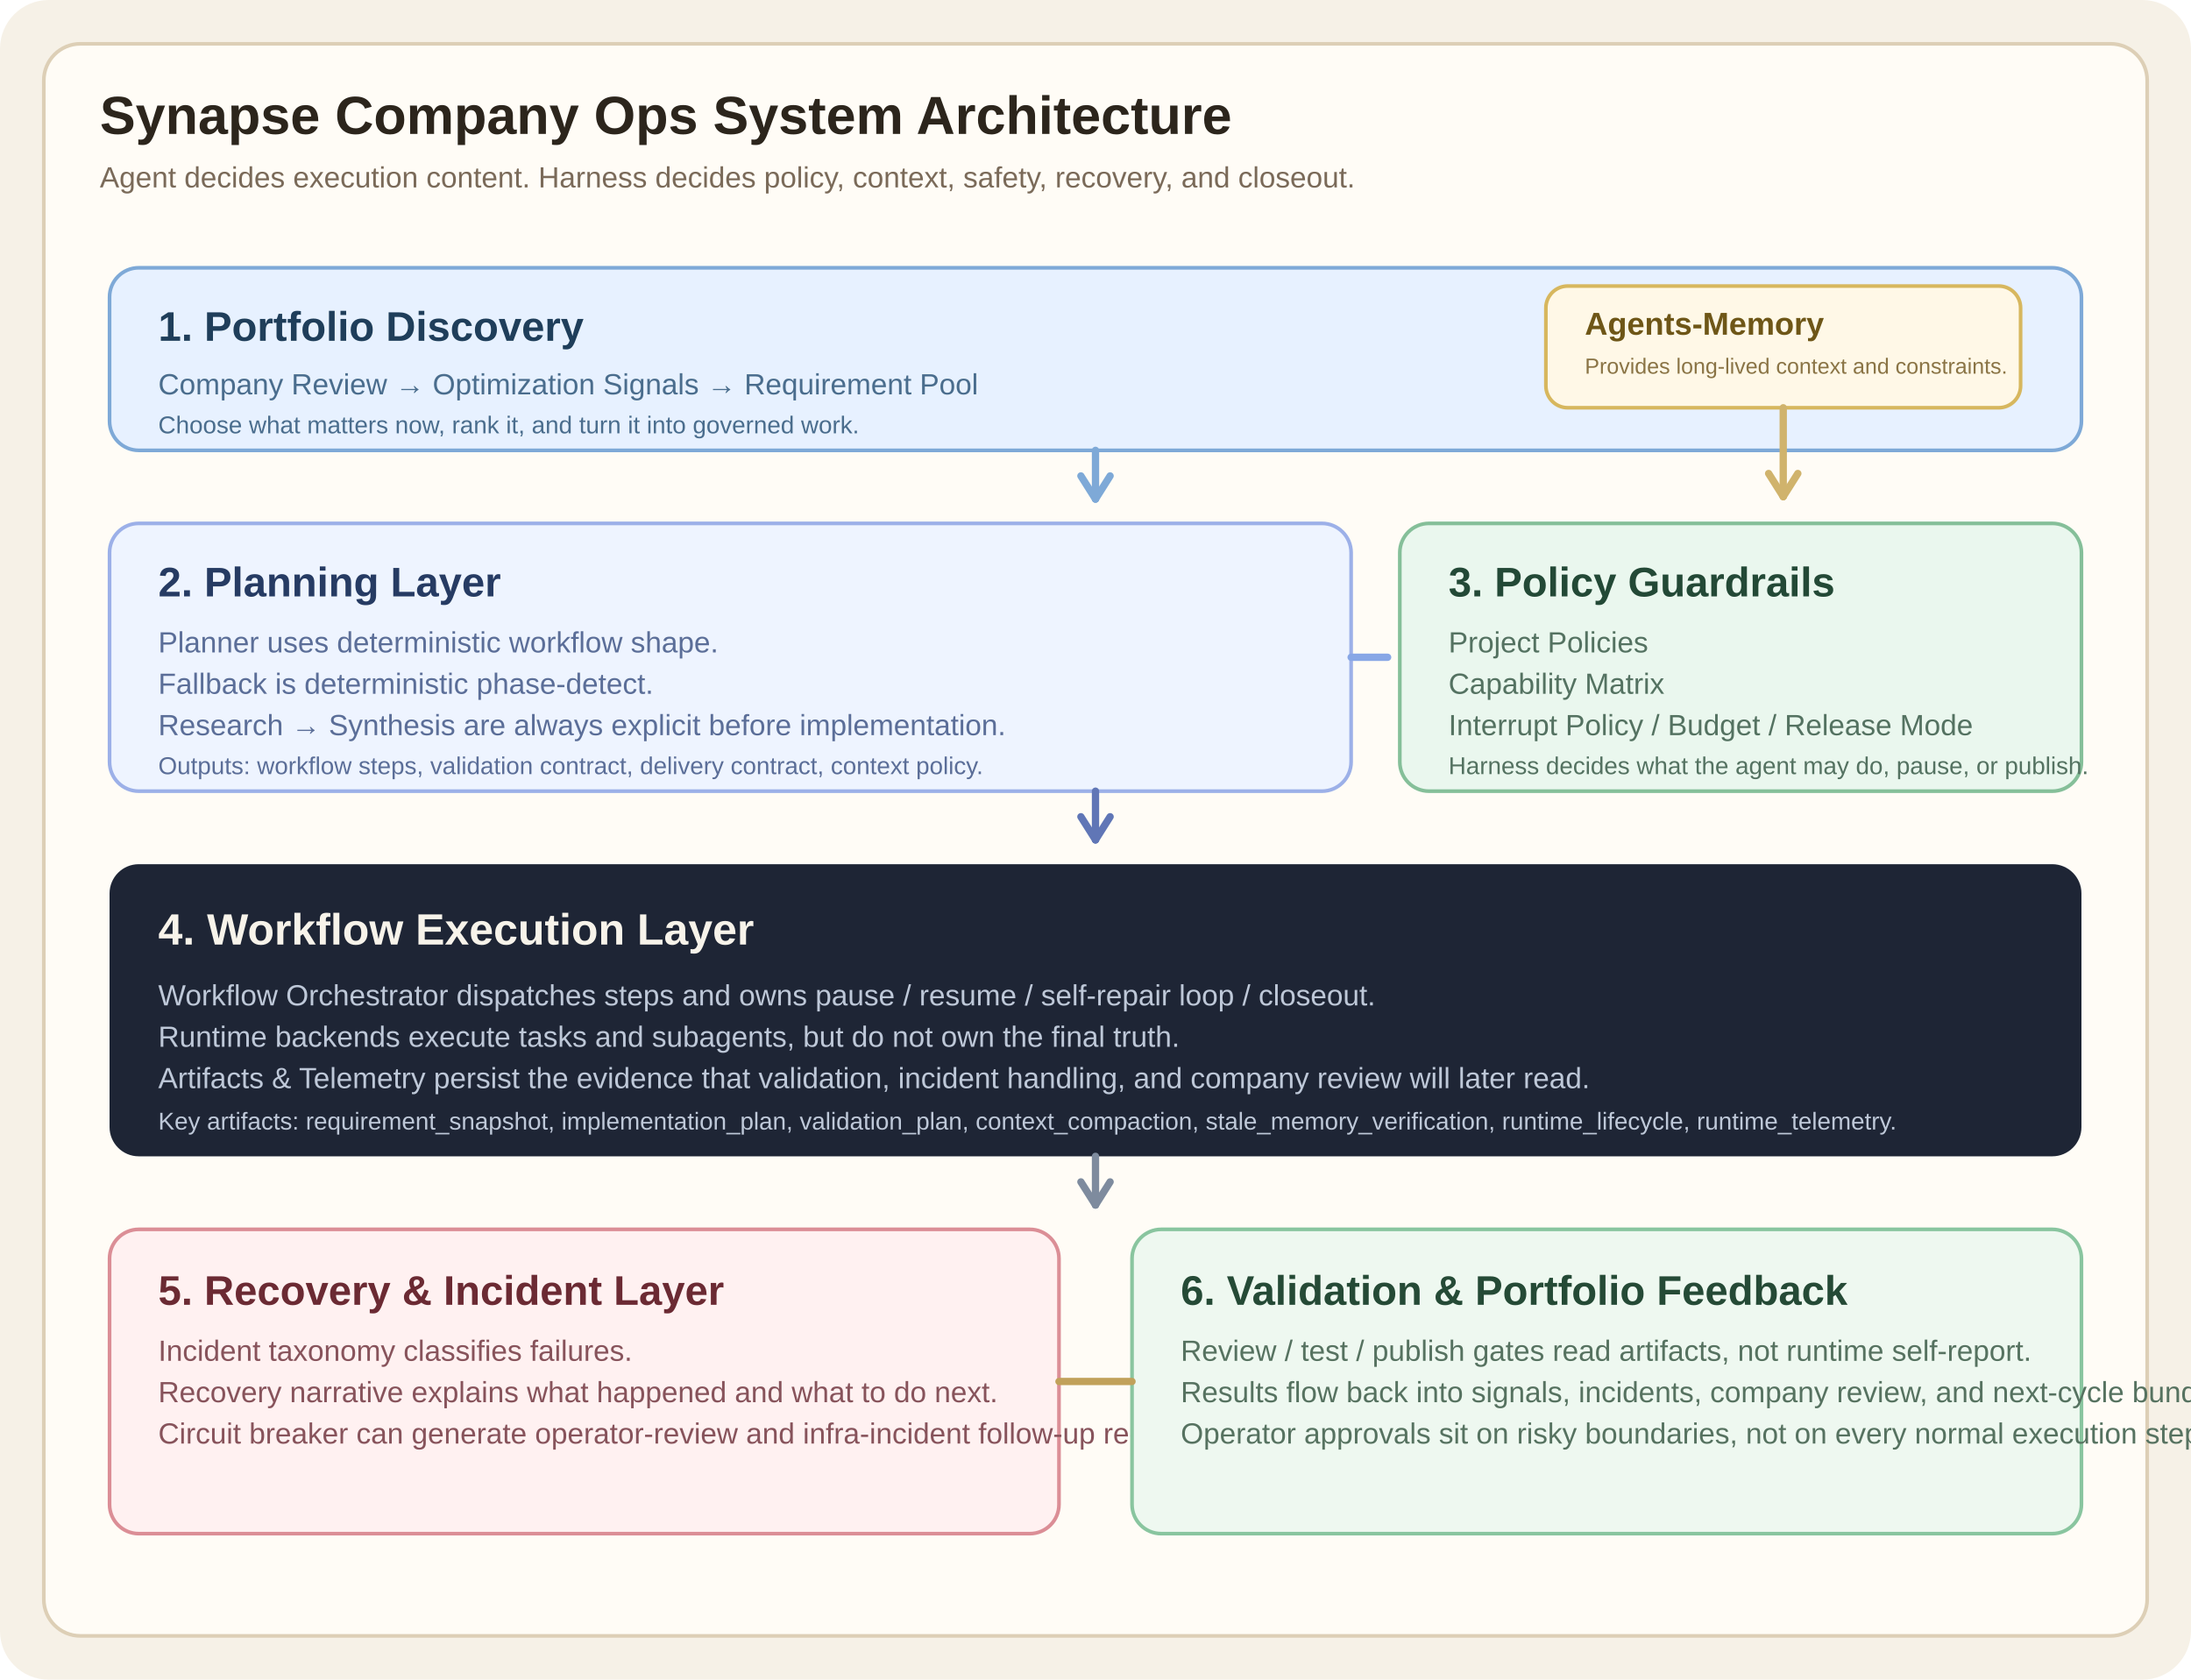
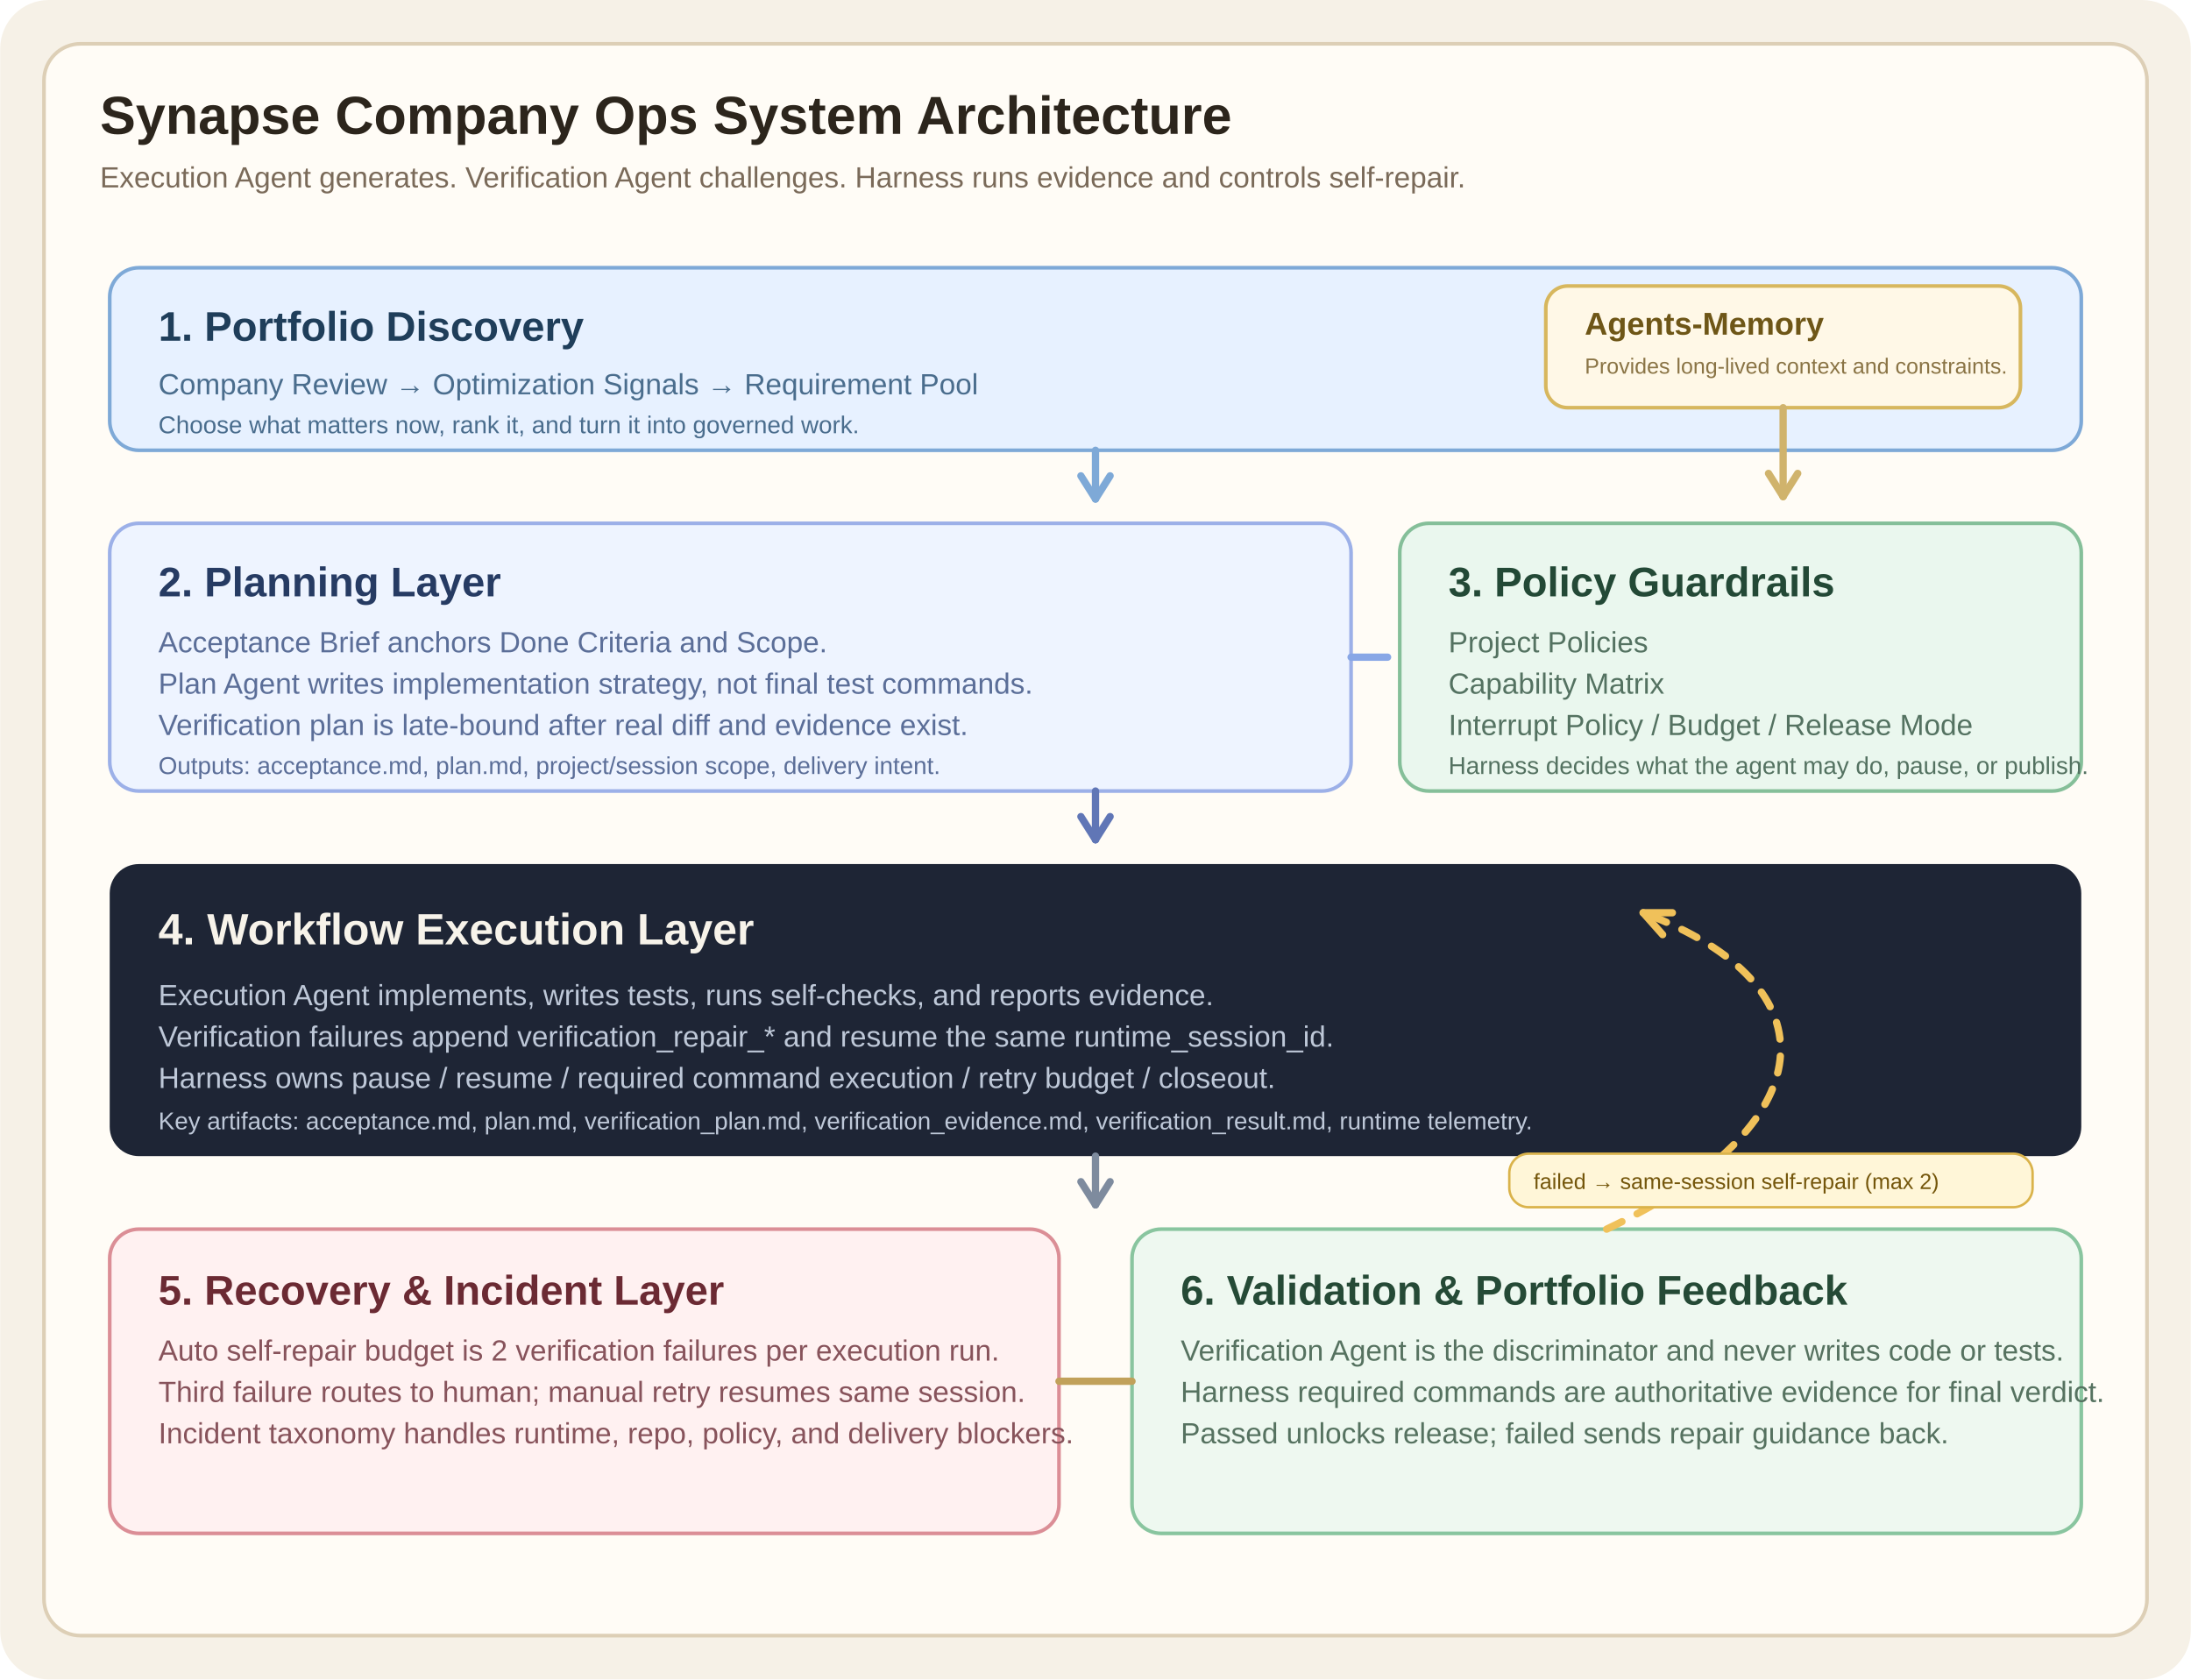
- <svg xmlns="http://www.w3.org/2000/svg" width="1800" height="1380" viewBox="0 0 1800 1380" fill="none">
+ <svg xmlns="http://www.w3.org/2000/svg" width="2600" height="1993" viewBox="0 0 1800 1380" fill="none">
  <rect width="1800" height="1380" rx="40" fill="#F6F1E7" />
  <rect x="36" y="36" width="1728" height="1308" rx="30" fill="#FFFCF6" stroke="#DDCFB6" stroke-width="3" />
  <text x="82" y="110" fill="#2C251C" font-size="44" font-family="Arial, Helvetica, sans-serif" font-weight="700">Synapse Company Ops System Architecture</text>
-   <text x="82" y="154" fill="#7A6A59" font-size="24" font-family="Arial, Helvetica, sans-serif">Agent decides execution content. Harness decides policy, context, safety, recovery, and closeout.</text>
+   <text x="82" y="154" fill="#7A6A59" font-size="24" font-family="Arial, Helvetica, sans-serif">Execution Agent generates. Verification Agent challenges. Harness runs evidence and controls self-repair.</text>
  <rect x="90" y="220" width="1620" height="150" rx="24" fill="#E7F1FF" stroke="#7EA9D7" stroke-width="3" />
  <text x="130" y="280" fill="#1F3E5A" font-size="34" font-family="Arial, Helvetica, sans-serif" font-weight="700">1. Portfolio Discovery</text>
  <text x="130" y="324" fill="#4A6D8D" font-size="24" font-family="Arial, Helvetica, sans-serif">Company Review → Optimization Signals → Requirement Pool</text>
  <text x="130" y="356" fill="#4A6D8D" font-size="20" font-family="Arial, Helvetica, sans-serif">Choose what matters now, rank it, and turn it into governed work.</text>
  <rect x="90" y="430" width="1020" height="220" rx="24" fill="#EEF4FF" stroke="#9CB0E8" stroke-width="3" />
  <text x="130" y="490" fill="#263B63" font-size="34" font-family="Arial, Helvetica, sans-serif" font-weight="700">2. Planning Layer</text>
-   <text x="130" y="536" fill="#5B6E98" font-size="24" font-family="Arial, Helvetica, sans-serif">Planner uses deterministic workflow shape.</text>
-   <text x="130" y="570" fill="#5B6E98" font-size="24" font-family="Arial, Helvetica, sans-serif">Fallback is deterministic phase-detect.</text>
-   <text x="130" y="604" fill="#5B6E98" font-size="24" font-family="Arial, Helvetica, sans-serif">Research → Synthesis are always explicit before implementation.</text>
-   <text x="130" y="636" fill="#5B6E98" font-size="20" font-family="Arial, Helvetica, sans-serif">Outputs: workflow steps, validation contract, delivery contract, context policy.</text>
+   <text x="130" y="536" fill="#5B6E98" font-size="24" font-family="Arial, Helvetica, sans-serif">Acceptance Brief anchors Done Criteria and Scope.</text>
+   <text x="130" y="570" fill="#5B6E98" font-size="24" font-family="Arial, Helvetica, sans-serif">Plan Agent writes implementation strategy, not final test commands.</text>
+   <text x="130" y="604" fill="#5B6E98" font-size="24" font-family="Arial, Helvetica, sans-serif">Verification plan is late-bound after real diff and evidence exist.</text>
+   <text x="130" y="636" fill="#5B6E98" font-size="20" font-family="Arial, Helvetica, sans-serif">Outputs: acceptance.md, plan.md, project/session scope, delivery intent.</text>
  <rect x="1150" y="430" width="560" height="220" rx="24" fill="#EAF7EE" stroke="#85BF99" stroke-width="3" />
  <text x="1190" y="490" fill="#234936" font-size="34" font-family="Arial, Helvetica, sans-serif" font-weight="700">3. Policy Guardrails</text>
  <text x="1190" y="536" fill="#547261" font-size="24" font-family="Arial, Helvetica, sans-serif">Project Policies</text>
  <text x="1190" y="570" fill="#547261" font-size="24" font-family="Arial, Helvetica, sans-serif">Capability Matrix</text>
  <text x="1190" y="604" fill="#547261" font-size="24" font-family="Arial, Helvetica, sans-serif">Interrupt Policy / Budget / Release Mode</text>
  <text x="1190" y="636" fill="#547261" font-size="20" font-family="Arial, Helvetica, sans-serif">Harness decides what the agent may do, pause, or publish.</text>
  <rect x="90" y="710" width="1620" height="240" rx="24" fill="#1E2535" />
  <text x="130" y="776" fill="#F7F3EA" font-size="36" font-family="Arial, Helvetica, sans-serif" font-weight="700">4. Workflow Execution Layer</text>
-   <text x="130" y="826" fill="#BEC8D8" font-size="24" font-family="Arial, Helvetica, sans-serif">Workflow Orchestrator dispatches steps and owns pause / resume / self-repair loop / closeout.</text>
-   <text x="130" y="860" fill="#BEC8D8" font-size="24" font-family="Arial, Helvetica, sans-serif">Runtime backends execute tasks and subagents, but do not own the final truth.</text>
-   <text x="130" y="894" fill="#BEC8D8" font-size="24" font-family="Arial, Helvetica, sans-serif">Artifacts &amp; Telemetry persist the evidence that validation, incident handling, and company review will later read.</text>
-   <text x="130" y="928" fill="#BEC8D8" font-size="20" font-family="Arial, Helvetica, sans-serif">Key artifacts: requirement_snapshot, implementation_plan, validation_plan, context_compaction, stale_memory_verification, runtime_lifecycle, runtime_telemetry.</text>
+   <text x="130" y="826" fill="#BEC8D8" font-size="24" font-family="Arial, Helvetica, sans-serif">Execution Agent implements, writes tests, runs self-checks, and reports evidence.</text>
+   <text x="130" y="860" fill="#BEC8D8" font-size="24" font-family="Arial, Helvetica, sans-serif">Verification failures append verification_repair_* and resume the same runtime_session_id.</text>
+   <text x="130" y="894" fill="#BEC8D8" font-size="24" font-family="Arial, Helvetica, sans-serif">Harness owns pause / resume / required command execution / retry budget / closeout.</text>
+   <text x="130" y="928" fill="#BEC8D8" font-size="20" font-family="Arial, Helvetica, sans-serif">Key artifacts: acceptance.md, plan.md, verification_plan.md, verification_evidence.md, verification_result.md, runtime telemetry.</text>
  <rect x="90" y="1010" width="780" height="250" rx="24" fill="#FFF1F1" stroke="#DB8E96" stroke-width="3" />
  <text x="130" y="1072" fill="#6B2A33" font-size="34" font-family="Arial, Helvetica, sans-serif" font-weight="700">5. Recovery &amp; Incident Layer</text>
-   <text x="130" y="1118" fill="#87535B" font-size="24" font-family="Arial, Helvetica, sans-serif">Incident taxonomy classifies failures.</text>
-   <text x="130" y="1152" fill="#87535B" font-size="24" font-family="Arial, Helvetica, sans-serif">Recovery narrative explains what happened and what to do next.</text>
-   <text x="130" y="1186" fill="#87535B" font-size="24" font-family="Arial, Helvetica, sans-serif">Circuit breaker can generate operator-review and infra-incident follow-up requirements.</text>
+   <text x="130" y="1118" fill="#87535B" font-size="24" font-family="Arial, Helvetica, sans-serif">Auto self-repair budget is 2 verification failures per execution run.</text>
+   <text x="130" y="1152" fill="#87535B" font-size="24" font-family="Arial, Helvetica, sans-serif">Third failure routes to human; manual retry resumes same session.</text>
+   <text x="130" y="1186" fill="#87535B" font-size="24" font-family="Arial, Helvetica, sans-serif">Incident taxonomy handles runtime, repo, policy, and delivery blockers.</text>
  <rect x="930" y="1010" width="780" height="250" rx="24" fill="#EEF8F0" stroke="#89C59F" stroke-width="3" />
  <text x="970" y="1072" fill="#254A36" font-size="34" font-family="Arial, Helvetica, sans-serif" font-weight="700">6. Validation &amp; Portfolio Feedback</text>
-   <text x="970" y="1118" fill="#567260" font-size="24" font-family="Arial, Helvetica, sans-serif">Review / test / publish gates read artifacts, not runtime self-report.</text>
-   <text x="970" y="1152" fill="#567260" font-size="24" font-family="Arial, Helvetica, sans-serif">Results flow back into signals, incidents, company review, and next-cycle bundle.</text>
-   <text x="970" y="1186" fill="#567260" font-size="24" font-family="Arial, Helvetica, sans-serif">Operator approvals sit on risky boundaries, not on every normal execution step.</text>
+   <text x="970" y="1118" fill="#567260" font-size="24" font-family="Arial, Helvetica, sans-serif">Verification Agent is the discriminator and never writes code or tests.</text>
+   <text x="970" y="1152" fill="#567260" font-size="24" font-family="Arial, Helvetica, sans-serif">Harness required commands are authoritative evidence for final verdict.</text>
+   <text x="970" y="1186" fill="#567260" font-size="24" font-family="Arial, Helvetica, sans-serif">Passed unlocks release; failed sends repair guidance back.</text>
  <rect x="1270" y="235" width="390" height="100" rx="18" fill="#FFF8E7" stroke="#D7B75E" stroke-width="3" />
  <text x="1302" y="275" fill="#6E5617" font-size="26" font-family="Arial, Helvetica, sans-serif" font-weight="700">Agents-Memory</text>
  <text x="1302" y="307" fill="#8A7445" font-size="18" font-family="Arial, Helvetica, sans-serif">Provides long-lived context and constraints.</text>
  <path d="M900 370V410" stroke="#7EA9D7" stroke-width="6" stroke-linecap="round" />
  <path d="M900 410L888 391" stroke="#7EA9D7" stroke-width="6" stroke-linecap="round" />
  <path d="M900 410L912 391" stroke="#7EA9D7" stroke-width="6" stroke-linecap="round" />
  <path d="M1110 540H1140" stroke="#88A7E6" stroke-width="6" stroke-linecap="round" />
  <path d="M900 650V690" stroke="#6076B6" stroke-width="6" stroke-linecap="round" />
  <path d="M900 690L888 671" stroke="#6076B6" stroke-width="6" stroke-linecap="round" />
  <path d="M900 690L912 671" stroke="#6076B6" stroke-width="6" stroke-linecap="round" />
  <path d="M900 950V990" stroke="#7E8B9E" stroke-width="6" stroke-linecap="round" />
  <path d="M900 990L888 971" stroke="#7E8B9E" stroke-width="6" stroke-linecap="round" />
  <path d="M900 990L912 971" stroke="#7E8B9E" stroke-width="6" stroke-linecap="round" />
  <path d="M870 1135H930" stroke="#C1A15A" stroke-width="6" stroke-linecap="round" />
+   <path d="M1320 1010C1500 925 1510 810 1350 750" stroke="#F0C15A" stroke-width="6" stroke-linecap="round" stroke-dasharray="14 14" />
+   <path d="M1350 750L1374 750" stroke="#F0C15A" stroke-width="6" stroke-linecap="round" />
+   <path d="M1350 750L1366 768" stroke="#F0C15A" stroke-width="6" stroke-linecap="round" />
+   <rect x="1240" y="948" width="430" height="44" rx="16" fill="#FFF6D8" stroke="#DAB34B" stroke-width="2" />
+   <text x="1260" y="977" fill="#74560B" font-size="18" font-family="Arial, Helvetica, sans-serif">failed → same-session self-repair (max 2)</text>
  <path d="M1465 335V408" stroke="#D0B36C" stroke-width="6" stroke-linecap="round" />
  <path d="M1465 408L1453 389" stroke="#D0B36C" stroke-width="6" stroke-linecap="round" />
  <path d="M1465 408L1477 389" stroke="#D0B36C" stroke-width="6" stroke-linecap="round" />
</svg>
